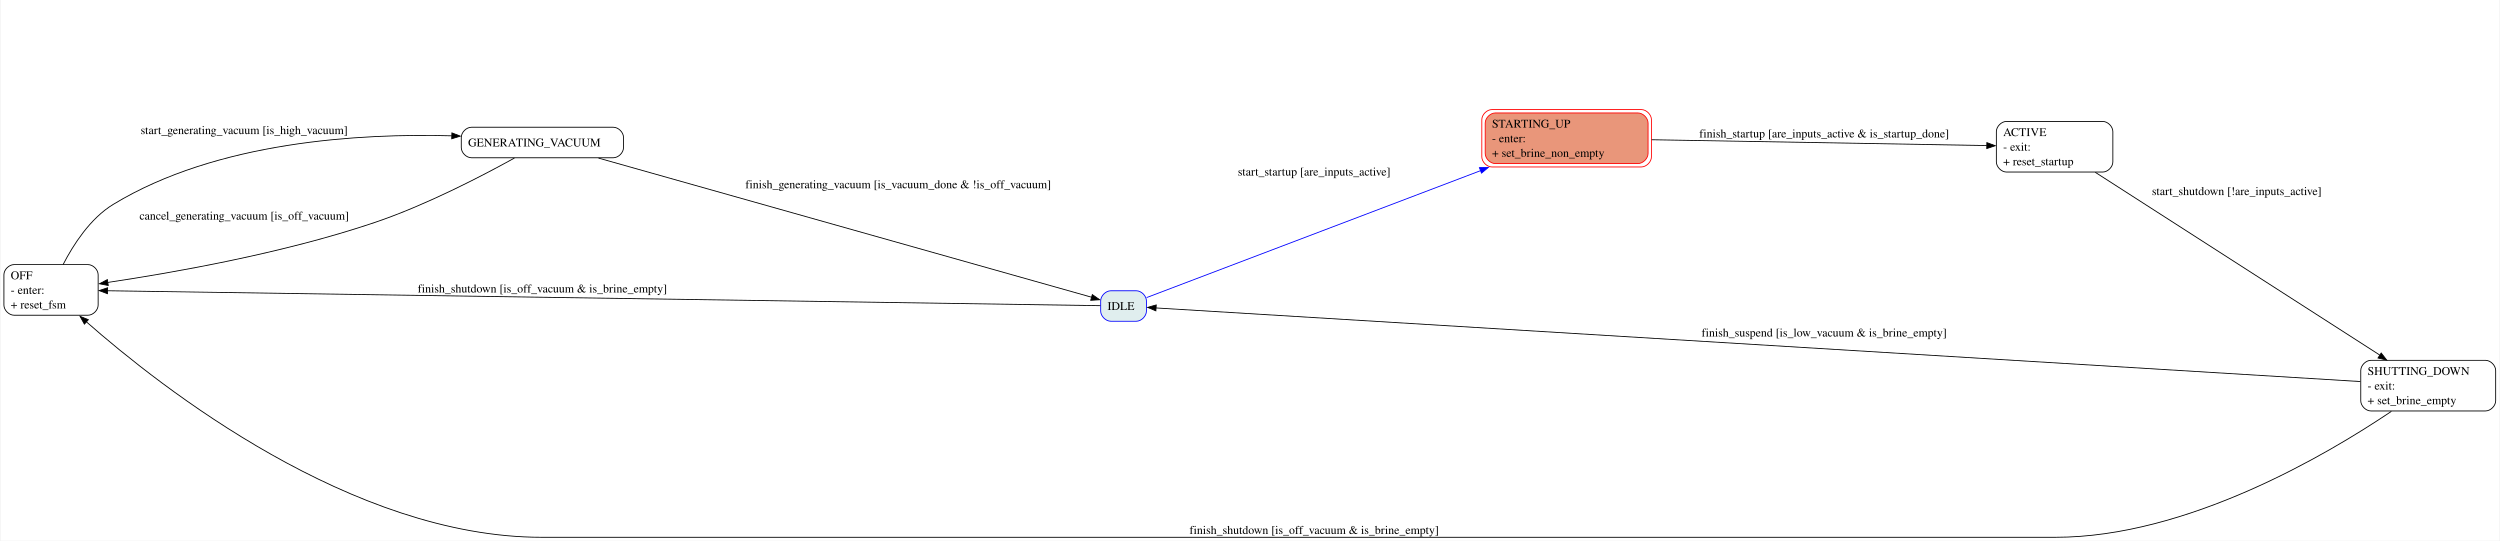
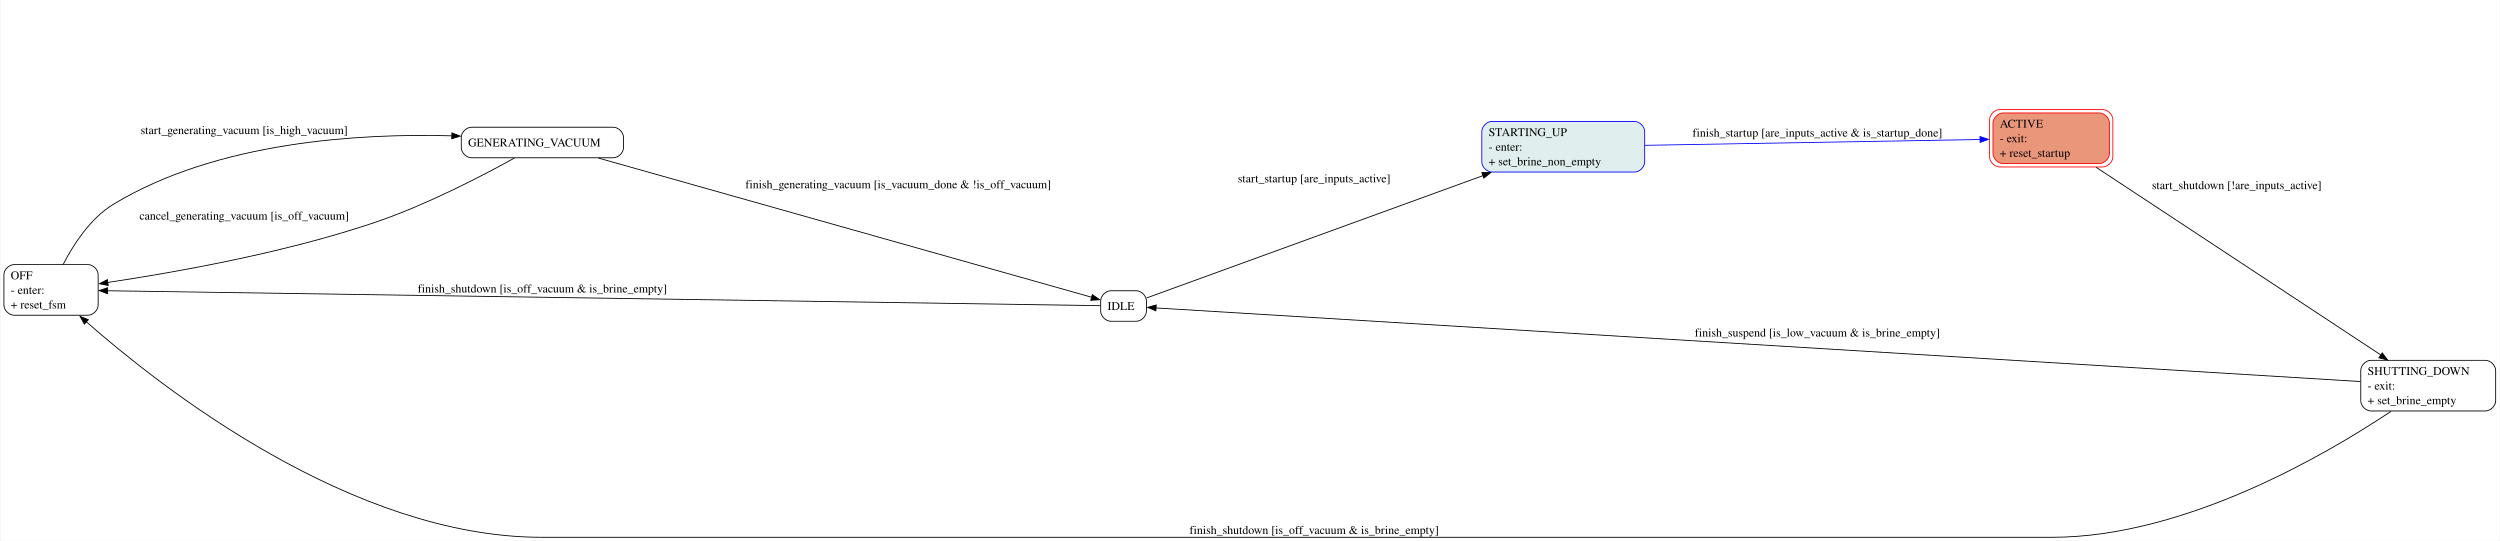
<svg xmlns="http://www.w3.org/2000/svg" width="2950pt" height="638pt" viewBox="0.00 0.00 2949.50 638.21">
  <g id="graph0" class="graph" transform="scale(1 1) rotate(0) translate(4 634.21)">
    <polygon fill="white" stroke="none" points="-4,4 -4,-634.21 2945.5,-634.21 2945.5,4 -4,4" />
    <g id="node1" class="node">
      <path fill="white" stroke="black" d="M99.12,-321.88C99.12,-321.88 11.88,-321.88 11.88,-321.88 5.88,-321.88 -0.12,-315.88 -0.12,-309.88 -0.12,-309.88 -0.12,-274.12 -0.12,-274.12 -0.12,-268.12 5.88,-262.12 11.88,-262.12 11.88,-262.12 99.12,-262.12 99.12,-262.12 105.12,-262.12 111.12,-268.12 111.12,-274.12 111.12,-274.12 111.12,-309.88 111.12,-309.88 111.12,-315.88 105.12,-321.88 99.12,-321.88" />
      <text text-anchor="start" x="7.88" y="-304.57" font-family="Times,serif" font-size="14.00">OFF</text>
      <text text-anchor="start" x="7.88" y="-287.32" font-family="Times,serif" font-size="14.00">- enter:</text>
      <text text-anchor="start" x="7.88" y="-270.07" font-family="Times,serif" font-size="14.00">  + reset_fsm</text>
    </g>
    <g id="node2" class="node">
      <path fill="white" stroke="black" d="M719.25,-484C719.25,-484 551.75,-484 551.75,-484 545.75,-484 539.75,-478 539.75,-472 539.75,-472 539.75,-460 539.75,-460 539.75,-454 545.75,-448 551.75,-448 551.75,-448 719.25,-448 719.25,-448 725.25,-448 731.25,-454 731.25,-460 731.25,-460 731.25,-472 731.25,-472 731.25,-478 725.25,-484 719.25,-484" />
      <text text-anchor="start" x="547.75" y="-461.32" font-family="Times,serif" font-size="14.00">GENERATING_VACUUM</text>
    </g>
    <g id="edge1" class="edge">
      <path fill="none" stroke="black" d="M69.74,-321.91C81.73,-345.25 101.7,-376.42 129,-393 251.36,-467.32 420.45,-476.93 528.65,-473.89" />
      <polygon fill="black" stroke="black" points="528.7,-477.36 538.58,-473.54 528.47,-470.37 528.7,-477.36" />
      <text text-anchor="middle" x="283.5" y="-475.95" font-family="Times,serif" font-size="14.00">start_generating_vacuum [is_high_vacuum]</text>
    </g>
    <g id="edge2" class="edge">
      <path fill="none" stroke="black" d="M602.49,-447.66C564.41,-426.57 498.38,-392.21 438,-371.75 330.12,-335.2 199.16,-312.24 122.12,-300.79" />
      <polygon fill="black" stroke="black" points="123.02,-297.24 112.62,-299.26 122.01,-304.17 123.02,-297.24" />
      <text text-anchor="middle" x="283.5" y="-374.95" font-family="Times,serif" font-size="14.00">cancel_generating_vacuum [is_off_vacuum]</text>
    </g>
    <g id="node3" class="node">
-       <path fill="#e0eeee" stroke="blue" d="M1336.5,-291C1336.5,-291 1306.5,-291 1306.5,-291 1300.5,-291 1294.5,-285 1294.5,-279 1294.5,-279 1294.5,-267 1294.5,-267 1294.5,-261 1300.5,-255 1306.5,-255 1306.5,-255 1336.5,-255 1336.5,-255 1342.5,-255 1348.5,-261 1348.5,-267 1348.5,-267 1348.5,-279 1348.5,-279 1348.5,-285 1342.5,-291 1336.5,-291" />
+       <path fill="white" stroke="black" d="M1336.5,-291C1336.5,-291 1306.5,-291 1306.5,-291 1300.5,-291 1294.5,-285 1294.5,-279 1294.5,-279 1294.5,-267 1294.5,-267 1294.5,-261 1300.5,-255 1306.5,-255 1306.5,-255 1336.5,-255 1336.5,-255 1342.5,-255 1348.5,-261 1348.5,-267 1348.5,-267 1348.5,-279 1348.5,-279 1348.5,-285 1342.5,-291 1336.5,-291" />
      <text text-anchor="start" x="1302.5" y="-268.32" font-family="Times,serif" font-size="14.00">IDLE</text>
    </g>
    <g id="edge3" class="edge">
      <path fill="none" stroke="black" d="M701.77,-447.58C843.16,-407.69 1173.82,-314.39 1284.03,-283.29" />
      <polygon fill="black" stroke="black" points="1284.62,-286.48 1293.29,-280.4 1282.72,-279.74 1284.62,-286.48" />
      <text text-anchor="middle" x="1055.5" y="-411.95" font-family="Times,serif" font-size="14.00">finish_generating_vacuum [is_vacuum_done &amp; !is_off_vacuum]</text>
    </g>
    <g id="edge4" class="edge">
      <path fill="none" stroke="black" d="M1294.16,-273.4C1140.17,-275.71 355.1,-287.51 121.9,-291.02" />
      <polygon fill="black" stroke="black" points="122.16,-287.53 112.22,-291.18 122.27,-294.53 122.16,-287.53" />
      <text text-anchor="middle" x="635.5" y="-288.95" font-family="Times,serif" font-size="14.00">finish_shutdown [is_off_vacuum &amp; is_brine_empty]</text>
    </g>
    <g id="node4" class="node">
-       <path fill="darksalmon" stroke="red" d="M1928.62,-500.88C1928.62,-500.88 1760.38,-500.88 1760.38,-500.88 1754.38,-500.88 1748.38,-494.88 1748.38,-488.88 1748.38,-488.88 1748.38,-453.12 1748.38,-453.12 1748.38,-447.12 1754.38,-441.12 1760.38,-441.12 1760.38,-441.12 1928.62,-441.12 1928.62,-441.12 1934.62,-441.12 1940.62,-447.12 1940.62,-453.12 1940.62,-453.12 1940.62,-488.88 1940.62,-488.88 1940.62,-494.88 1934.62,-500.88 1928.62,-500.88" />
-       <path fill="none" stroke="red" d="M1932.62,-504.88C1932.62,-504.88 1756.38,-504.88 1756.38,-504.88 1750.38,-504.88 1744.38,-498.88 1744.38,-492.88 1744.38,-492.88 1744.38,-449.12 1744.38,-449.12 1744.38,-443.12 1750.38,-437.12 1756.38,-437.12 1756.38,-437.12 1932.62,-437.12 1932.62,-437.12 1938.62,-437.12 1944.62,-443.12 1944.62,-449.12 1944.62,-449.12 1944.62,-492.88 1944.62,-492.88 1944.62,-498.88 1938.62,-504.88 1932.62,-504.88" />
-       <text text-anchor="start" x="1756.38" y="-483.57" font-family="Times,serif" font-size="14.00">STARTING_UP</text>
-       <text text-anchor="start" x="1756.38" y="-466.32" font-family="Times,serif" font-size="14.00">- enter:</text>
-       <text text-anchor="start" x="1756.38" y="-449.07" font-family="Times,serif" font-size="14.00">  + set_brine_non_empty</text>
+       <path fill="#e0eeee" stroke="blue" d="M1924.62,-490.88C1924.62,-490.88 1756.38,-490.88 1756.38,-490.88 1750.38,-490.88 1744.38,-484.88 1744.38,-478.88 1744.38,-478.88 1744.38,-443.12 1744.38,-443.12 1744.38,-437.12 1750.38,-431.12 1756.38,-431.12 1756.38,-431.12 1924.62,-431.12 1924.62,-431.12 1930.62,-431.12 1936.62,-437.12 1936.62,-443.12 1936.62,-443.12 1936.62,-478.88 1936.62,-478.88 1936.62,-484.88 1930.62,-490.88 1924.62,-490.88" />
+       <text text-anchor="start" x="1752.38" y="-473.57" font-family="Times,serif" font-size="14.00">STARTING_UP</text>
+       <text text-anchor="start" x="1752.38" y="-456.32" font-family="Times,serif" font-size="14.00">- enter:</text>
+       <text text-anchor="start" x="1752.38" y="-439.07" font-family="Times,serif" font-size="14.00">  + set_brine_non_empty</text>
    </g>
    <g id="edge5" class="edge">
-       <path fill="none" stroke="blue" d="M1348.69,-282.95C1419.94,-310.03 1620.14,-386.11 1742.95,-432.79" />
-       <polygon fill="blue" stroke="blue" points="1741.53,-436.37 1752.12,-436.65 1744.02,-429.83 1741.53,-436.37" />
-       <text text-anchor="middle" x="1546.5" y="-426.95" font-family="Times,serif" font-size="14.00">start_startup [are_inputs_active]</text>
+       <path fill="none" stroke="black" d="M1348.85,-282.58C1421.1,-308.85 1625.02,-383.01 1746.02,-427.01" />
+       <polygon fill="black" stroke="black" points="1744.43,-430.52 1755.03,-430.65 1746.82,-423.94 1744.43,-430.52" />
+       <text text-anchor="middle" x="1546.5" y="-418.95" font-family="Times,serif" font-size="14.00">start_startup [are_inputs_active]</text>
    </g>
    <g id="node5" class="node">
-       <path fill="white" stroke="black" d="M2477.25,-490.88C2477.25,-490.88 2363.75,-490.88 2363.75,-490.88 2357.75,-490.88 2351.75,-484.88 2351.75,-478.88 2351.75,-478.88 2351.75,-443.12 2351.75,-443.12 2351.75,-437.12 2357.75,-431.12 2363.75,-431.12 2363.75,-431.12 2477.25,-431.12 2477.25,-431.12 2483.25,-431.12 2489.25,-437.12 2489.25,-443.12 2489.25,-443.12 2489.25,-478.88 2489.25,-478.88 2489.25,-484.88 2483.25,-490.88 2477.25,-490.88" />
-       <text text-anchor="start" x="2359.75" y="-473.57" font-family="Times,serif" font-size="14.00">ACTIVE</text>
-       <text text-anchor="start" x="2359.75" y="-456.32" font-family="Times,serif" font-size="14.00">- exit:</text>
-       <text text-anchor="start" x="2359.75" y="-439.07" font-family="Times,serif" font-size="14.00">  + reset_startup</text>
+       <path fill="darksalmon" stroke="red" d="M2473.25,-500.88C2473.25,-500.88 2359.75,-500.88 2359.75,-500.88 2353.75,-500.88 2347.75,-494.88 2347.75,-488.88 2347.75,-488.88 2347.75,-453.12 2347.75,-453.12 2347.75,-447.12 2353.75,-441.12 2359.75,-441.12 2359.75,-441.12 2473.25,-441.12 2473.25,-441.12 2479.25,-441.12 2485.25,-447.12 2485.25,-453.12 2485.25,-453.12 2485.25,-488.88 2485.25,-488.88 2485.25,-494.88 2479.25,-500.88 2473.25,-500.88" />
+       <path fill="none" stroke="red" d="M2477.25,-504.88C2477.25,-504.88 2355.75,-504.88 2355.75,-504.88 2349.75,-504.88 2343.75,-498.88 2343.75,-492.88 2343.75,-492.88 2343.75,-449.12 2343.75,-449.12 2343.75,-443.12 2349.75,-437.12 2355.75,-437.12 2355.75,-437.12 2477.25,-437.12 2477.25,-437.12 2483.25,-437.12 2489.25,-443.12 2489.25,-449.12 2489.25,-449.12 2489.25,-492.88 2489.25,-492.88 2489.25,-498.88 2483.25,-504.88 2477.25,-504.88" />
+       <text text-anchor="start" x="2355.75" y="-483.57" font-family="Times,serif" font-size="14.00">ACTIVE</text>
+       <text text-anchor="start" x="2355.75" y="-466.32" font-family="Times,serif" font-size="14.00">- exit:</text>
+       <text text-anchor="start" x="2355.75" y="-449.07" font-family="Times,serif" font-size="14.00">  + reset_startup</text>
    </g>
    <g id="edge6" class="edge">
-       <path fill="none" stroke="black" d="M1944.83,-469.27C2057.05,-467.31 2237.46,-464.17 2340.52,-462.38" />
-       <polygon fill="black" stroke="black" points="2340.54,-465.86 2350.47,-462.19 2340.41,-458.86 2340.54,-465.86" />
-       <text text-anchor="middle" x="2148.5" y="-471.95" font-family="Times,serif" font-size="14.00">finish_startup [are_inputs_active &amp; is_startup_done]</text>
+       <path fill="none" stroke="blue" d="M1936.93,-462.66C2047.46,-464.59 2227.76,-467.73 2332.65,-469.56" />
+       <polygon fill="blue" stroke="blue" points="2332.43,-473.07 2342.49,-469.75 2332.56,-466.07 2332.43,-473.07" />
+       <text text-anchor="middle" x="2140.5" y="-472.95" font-family="Times,serif" font-size="14.00">finish_startup [are_inputs_active &amp; is_startup_done]</text>
    </g>
    <g id="node6" class="node">
      <path fill="white" stroke="black" d="M2929.12,-208.88C2929.12,-208.88 2793.88,-208.88 2793.88,-208.88 2787.88,-208.88 2781.88,-202.88 2781.88,-196.88 2781.88,-196.88 2781.88,-161.12 2781.88,-161.12 2781.88,-155.12 2787.88,-149.12 2793.88,-149.12 2793.88,-149.12 2929.12,-149.12 2929.12,-149.12 2935.12,-149.12 2941.12,-155.12 2941.12,-161.12 2941.12,-161.12 2941.12,-196.88 2941.12,-196.88 2941.12,-202.88 2935.12,-208.88 2929.12,-208.88" />
      <text text-anchor="start" x="2789.88" y="-191.57" font-family="Times,serif" font-size="14.00">SHUTTING_DOWN</text>
      <text text-anchor="start" x="2789.88" y="-174.32" font-family="Times,serif" font-size="14.00">- exit:</text>
      <text text-anchor="start" x="2789.88" y="-157.07" font-family="Times,serif" font-size="14.00">  + set_brine_empty</text>
    </g>
    <g id="edge7" class="edge">
-       <path fill="none" stroke="black" d="M2468.48,-430.82C2549.9,-378.52 2716.86,-271.27 2804.29,-215.11" />
-       <polygon fill="black" stroke="black" points="2806,-217.52 2812.53,-209.17 2802.22,-211.63 2806,-217.52" />
-       <text text-anchor="middle" x="2635.5" y="-403.95" font-family="Times,serif" font-size="14.00">start_shutdown [!are_inputs_active]</text>
+       <path fill="none" stroke="black" d="M2469.62,-436.65C2553.92,-381.08 2719.41,-272 2805.51,-215.25" />
+       <polygon fill="black" stroke="black" points="2807.17,-217.68 2813.6,-209.26 2803.32,-211.84 2807.17,-217.68" />
+       <text text-anchor="middle" x="2635.5" y="-410.95" font-family="Times,serif" font-size="14.00">start_shutdown [!are_inputs_active]</text>
    </g>
    <g id="edge8" class="edge">
-       <path fill="none" stroke="black" d="M2818,-148.64C2742.21,-97.57 2577.06,0 2421.5,0 634.5,0 634.5,0 634.5,0 411,0 186.07,-176.08 96.71,-254.77" />
+       <path fill="none" stroke="black" d="M2817.57,-148.64C2741.02,-97.57 2574.28,0 2417.5,0 634.5,0 634.5,0 634.5,0 411,0 186.07,-176.08 96.71,-254.77" />
      <polygon fill="black" stroke="black" points="94.89,-251.59 89.74,-260.85 99.54,-256.83 94.89,-251.59" />
      <text text-anchor="middle" x="1546.5" y="-3.95" font-family="Times,serif" font-size="14.00">finish_shutdown [is_off_vacuum &amp; is_brine_empty]</text>
    </g>
    <g id="edge9" class="edge">
      <path fill="none" stroke="black" d="M2781.41,-183.83C2500.74,-200.99 1558.61,-258.57 1359.61,-270.73" />
      <polygon fill="black" stroke="black" points="1359.64,-267.28 1349.87,-271.39 1360.07,-274.27 1359.64,-267.28" />
-       <text text-anchor="middle" x="2148.5" y="-236.95" font-family="Times,serif" font-size="14.00">finish_suspend [is_low_vacuum &amp; is_brine_empty]</text>
+       <text text-anchor="middle" x="2140.5" y="-236.95" font-family="Times,serif" font-size="14.00">finish_suspend [is_low_vacuum &amp; is_brine_empty]</text>
    </g>
  </g>
</svg>
